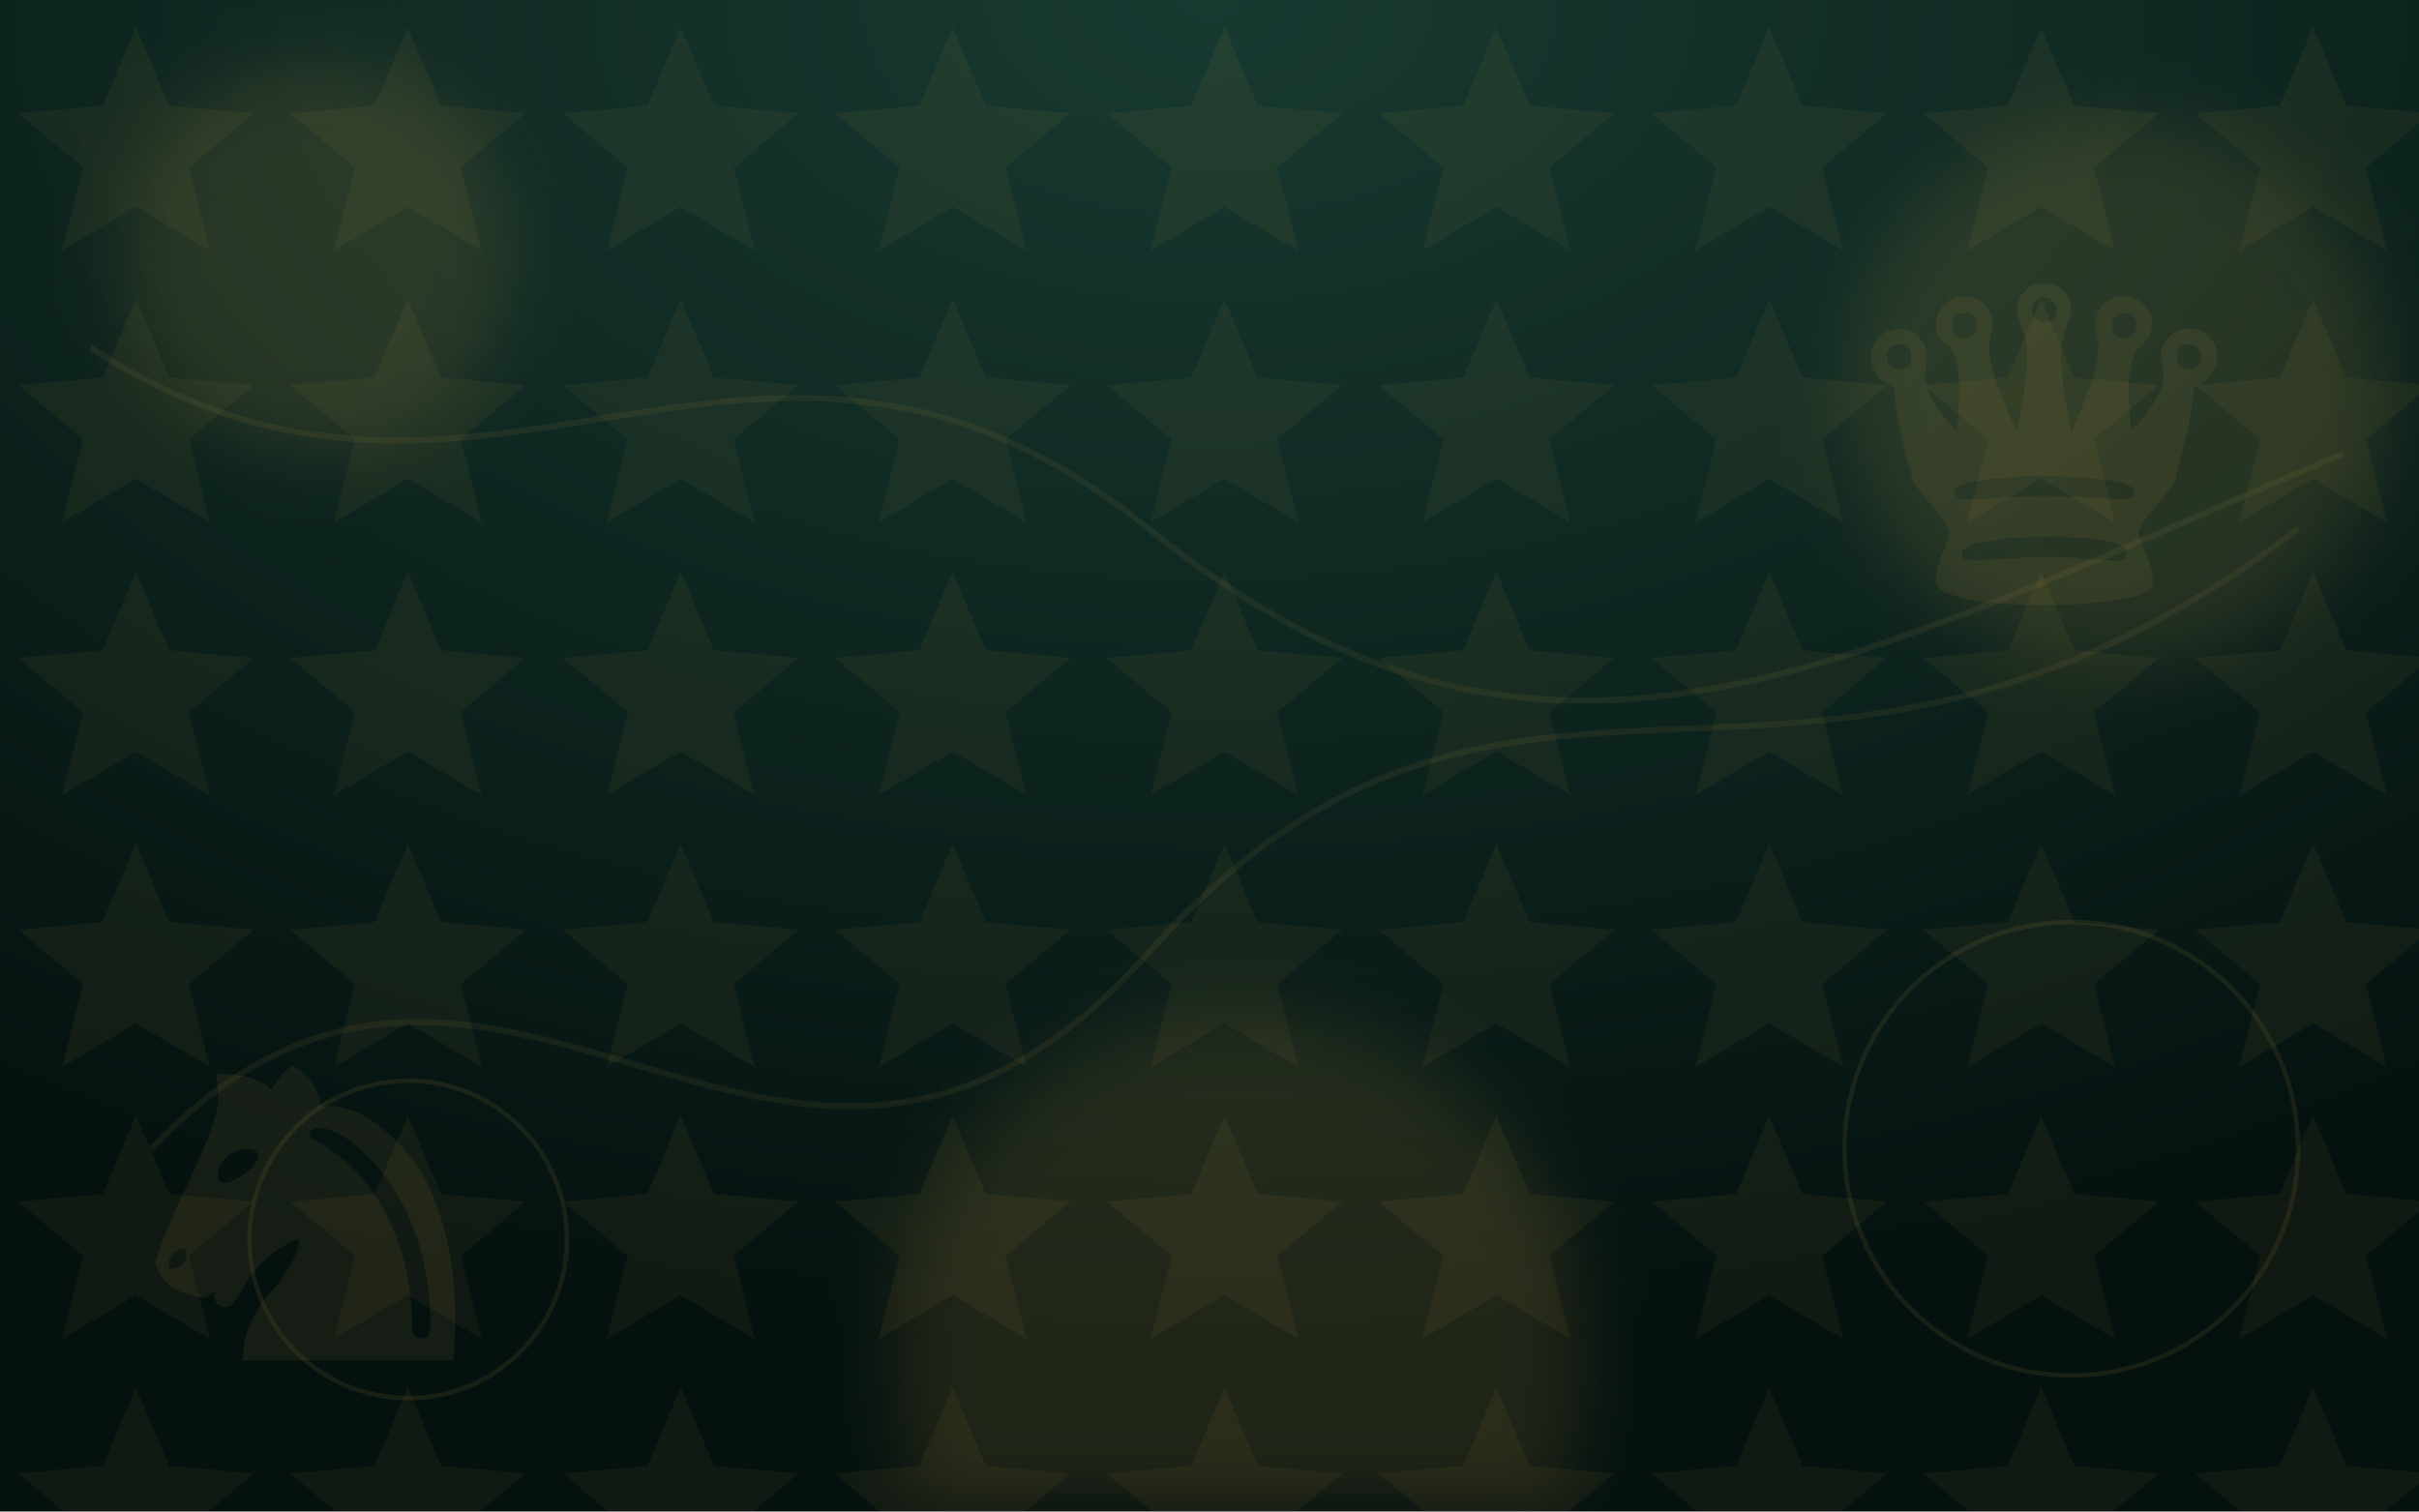
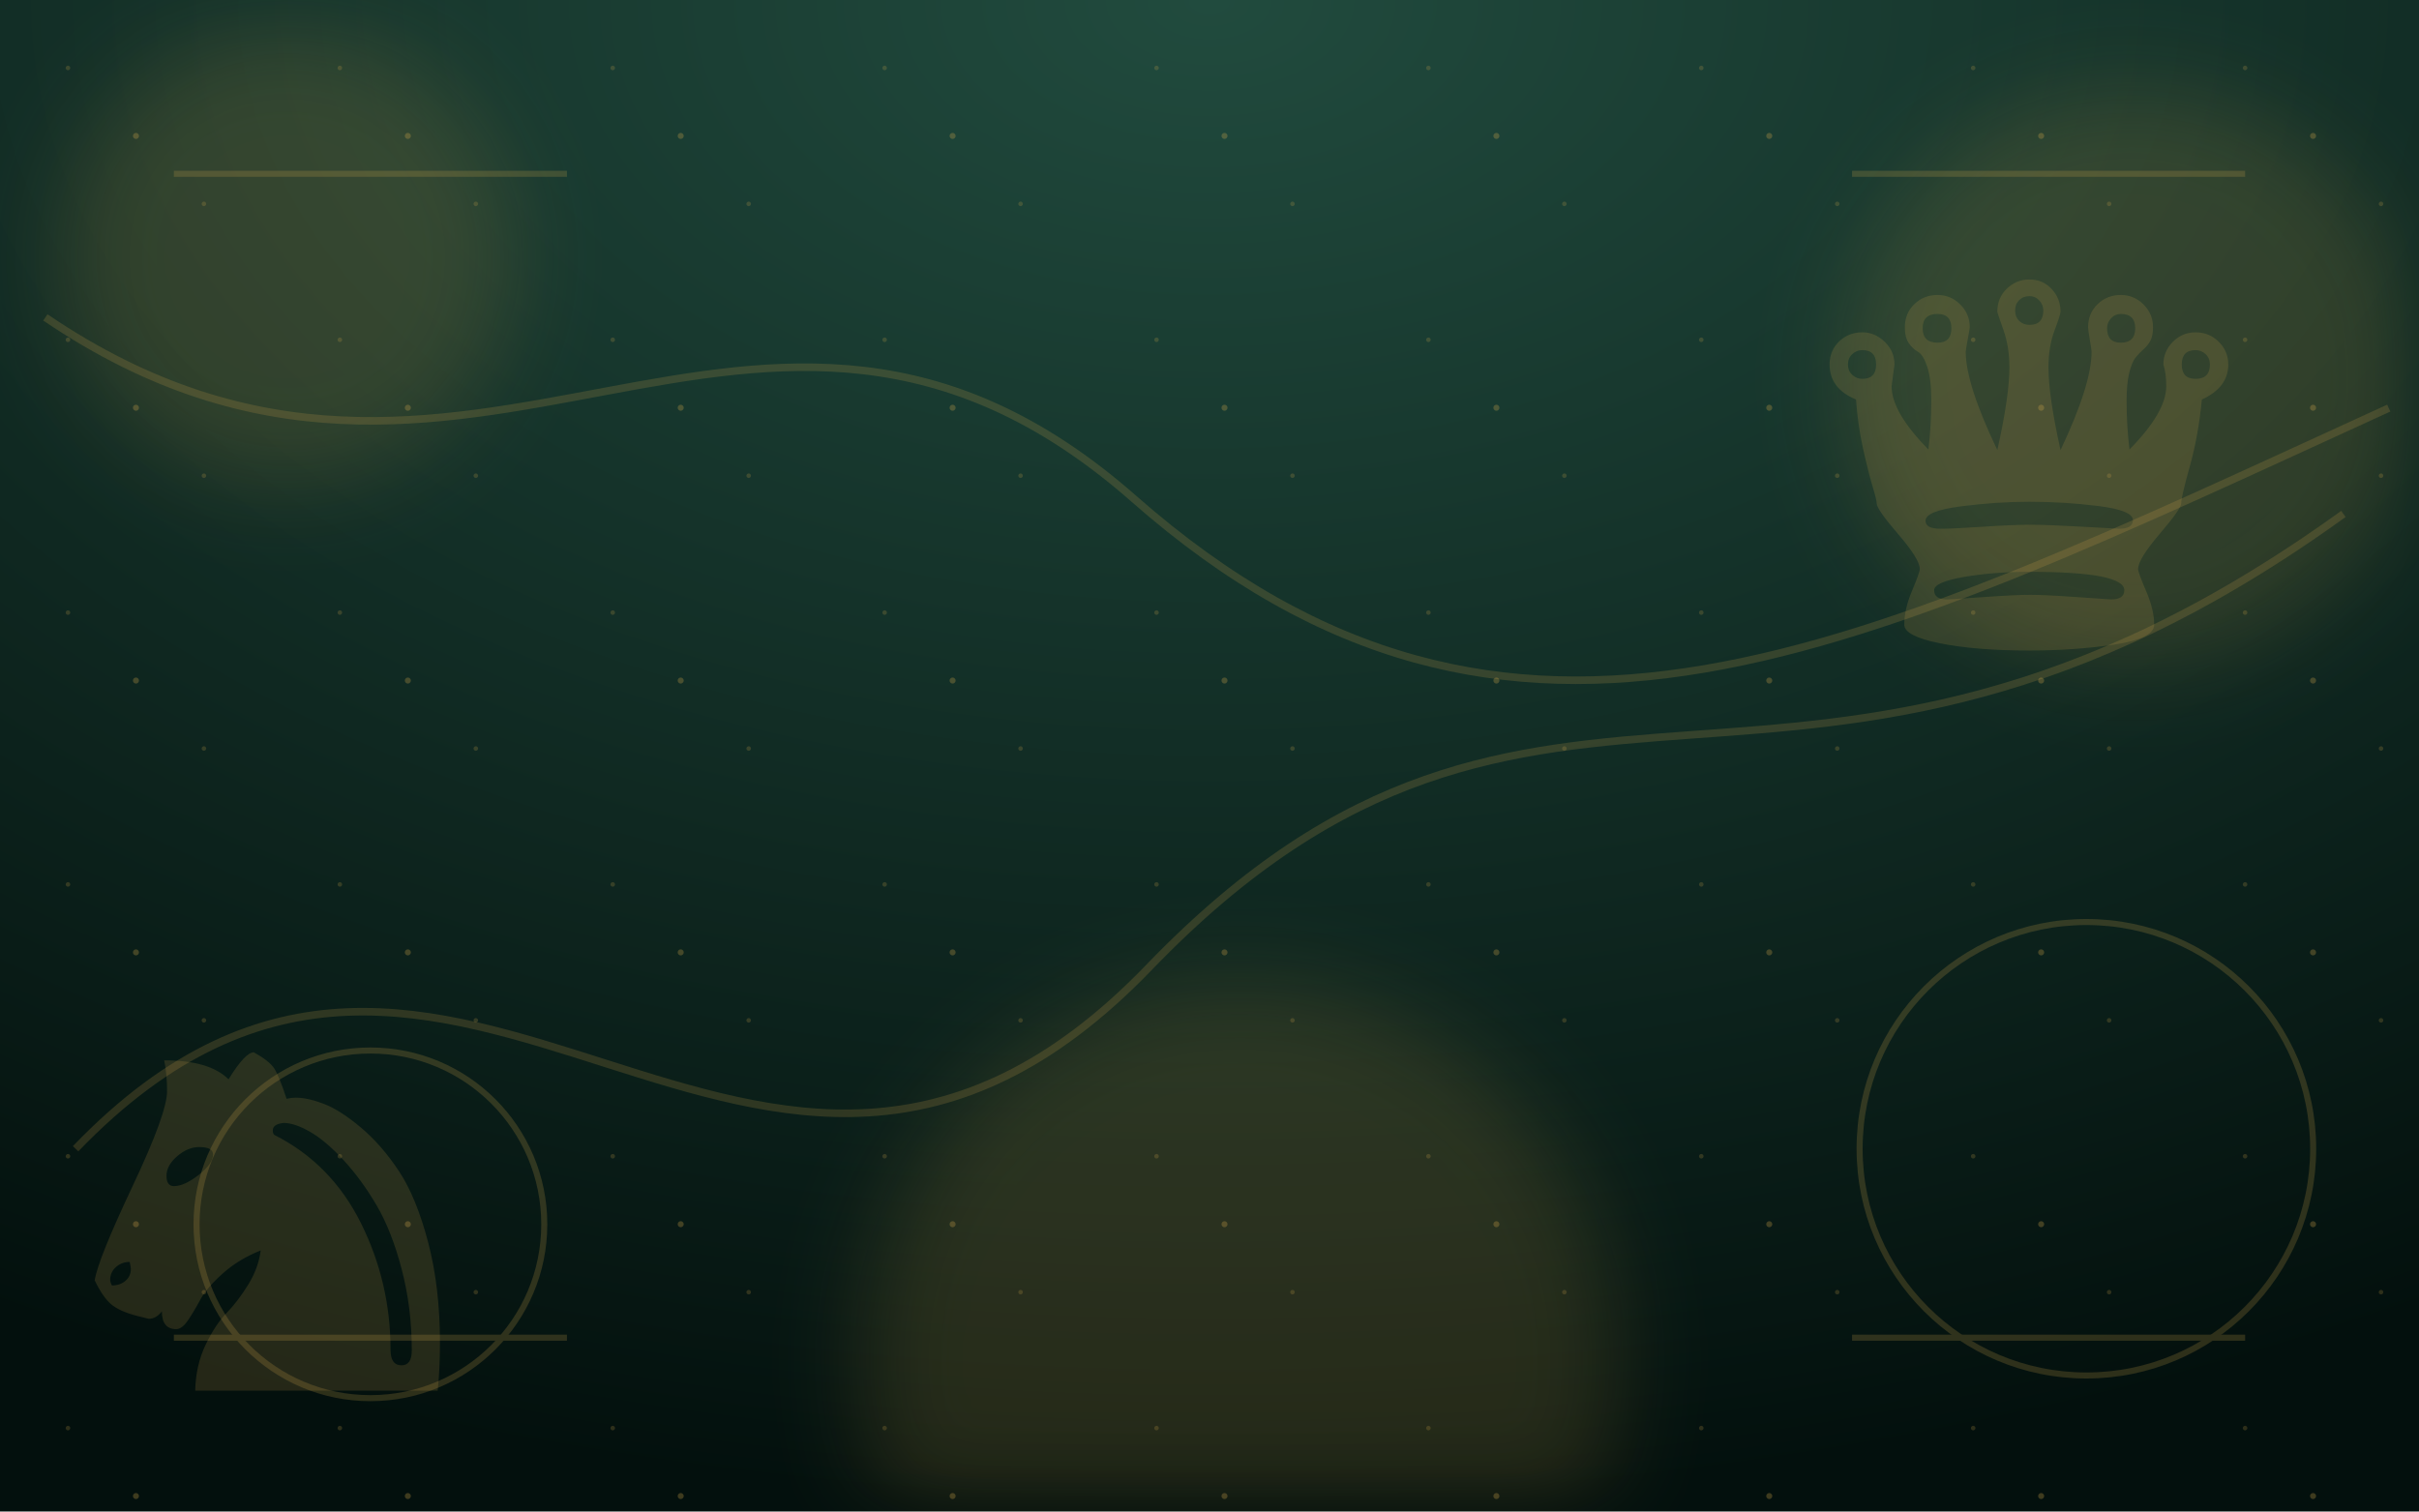
<svg xmlns="http://www.w3.org/2000/svg" viewBox="0 0 1600 1000">
  <defs>
-     <radialGradient id="g" cx="50%" cy="0%" r="90%">
-       <stop offset="0" stop-color="#183a31" />
-       <stop offset="1" stop-color="#04110f" />
+     <radialGradient id="bg" cx="50%" cy="0%" r="100%">
+       <stop offset="0" stop-color="#214b3e" />
+       <stop offset="1" stop-color="#03100d" />
    </radialGradient>
-     <pattern id="p" width="180" height="180" patternUnits="userSpaceOnUse">
-       <path d="M90 18l22 52 56 5-43 36 14 55-49-29-49 29 14-55-43-36 56-5z" fill="#d7a84b" opacity=".06" />
+     <pattern id="stars" width="180" height="180" patternUnits="userSpaceOnUse">
+       <circle cx="90" cy="90" r="2" fill="#d7a84b" opacity=".28" />
+       <circle cx="45" cy="45" r="1.5" fill="#d7a84b" opacity=".2" />
+       <circle cx="135" cy="135" r="1.5" fill="#d7a84b" opacity=".2" />
    </pattern>
-     <filter id="s">
-       <feGaussianBlur stdDeviation="24" />
+     <filter id="blur">
+       <feGaussianBlur stdDeviation="30" />
    </filter>
  </defs>
-   <rect width="1600" height="1000" fill="url(#g)" />
-   <rect width="1600" height="1000" fill="url(#p)" />
-   <g opacity=".13" filter="url(#s)" fill="#d7a84b">
-     <circle cx="210" cy="170" r="130" />
-     <circle cx="1400" cy="260" r="180" />
-     <circle cx="820" cy="900" r="230" />
+   <rect width="1600" height="1000" fill="url(#bg)" />
+   <rect width="1600" height="1000" fill="url(#stars)" />
+   <g fill="#d7a84b" opacity=".16" filter="url(#blur)">
+     <circle cx="190" cy="170" r="150" />
+     <circle cx="1410" cy="250" r="190" />
+     <circle cx="820" cy="900" r="250" />
  </g>
-   <g fill="none" stroke="#d7a84b" opacity=".08" stroke-width="4">
-     <path d="M100 760C330 520 520 900 760 630s430-30 760-280" />
-     <path d="M60 230c260 170 440-90 700 120s460 90 790-50" />
+   <g fill="none" stroke="#d7a84b" stroke-width="5" opacity=".18">
+     <path d="M50 760C300 500 500 910 760 640s430-40 790-300" />
+     <path d="M30 210c280 190 470-100 720 120s480 100 830-60" />
  </g>
-   <g fill="#d7a84b" opacity=".08" font-family="Georgia,serif" font-size="330">
-     <text x="70" y="900">♞</text>
-     <text x="1220" y="400">♛</text>
+   <g fill="#d7a84b" opacity=".16" font-family="Georgia,serif" font-size="380">
+     <text x="25" y="920">♞</text>
+     <text x="1190" y="430">♛</text>
  </g>
-   <g fill="none" stroke="#d7a84b" opacity=".10" stroke-width="3">
-     <circle cx="270" cy="820" r="105" />
-     <circle cx="1370" cy="760" r="150" />
+   <g fill="none" stroke="#d7a84b" stroke-width="4" opacity=".2">
+     <circle cx="245" cy="810" r="115" />
+     <circle cx="1380" cy="760" r="150" />
+     <path d="M115 115h260M1225 115h260M115 885h260M1225 885h260" />
  </g>
</svg>
